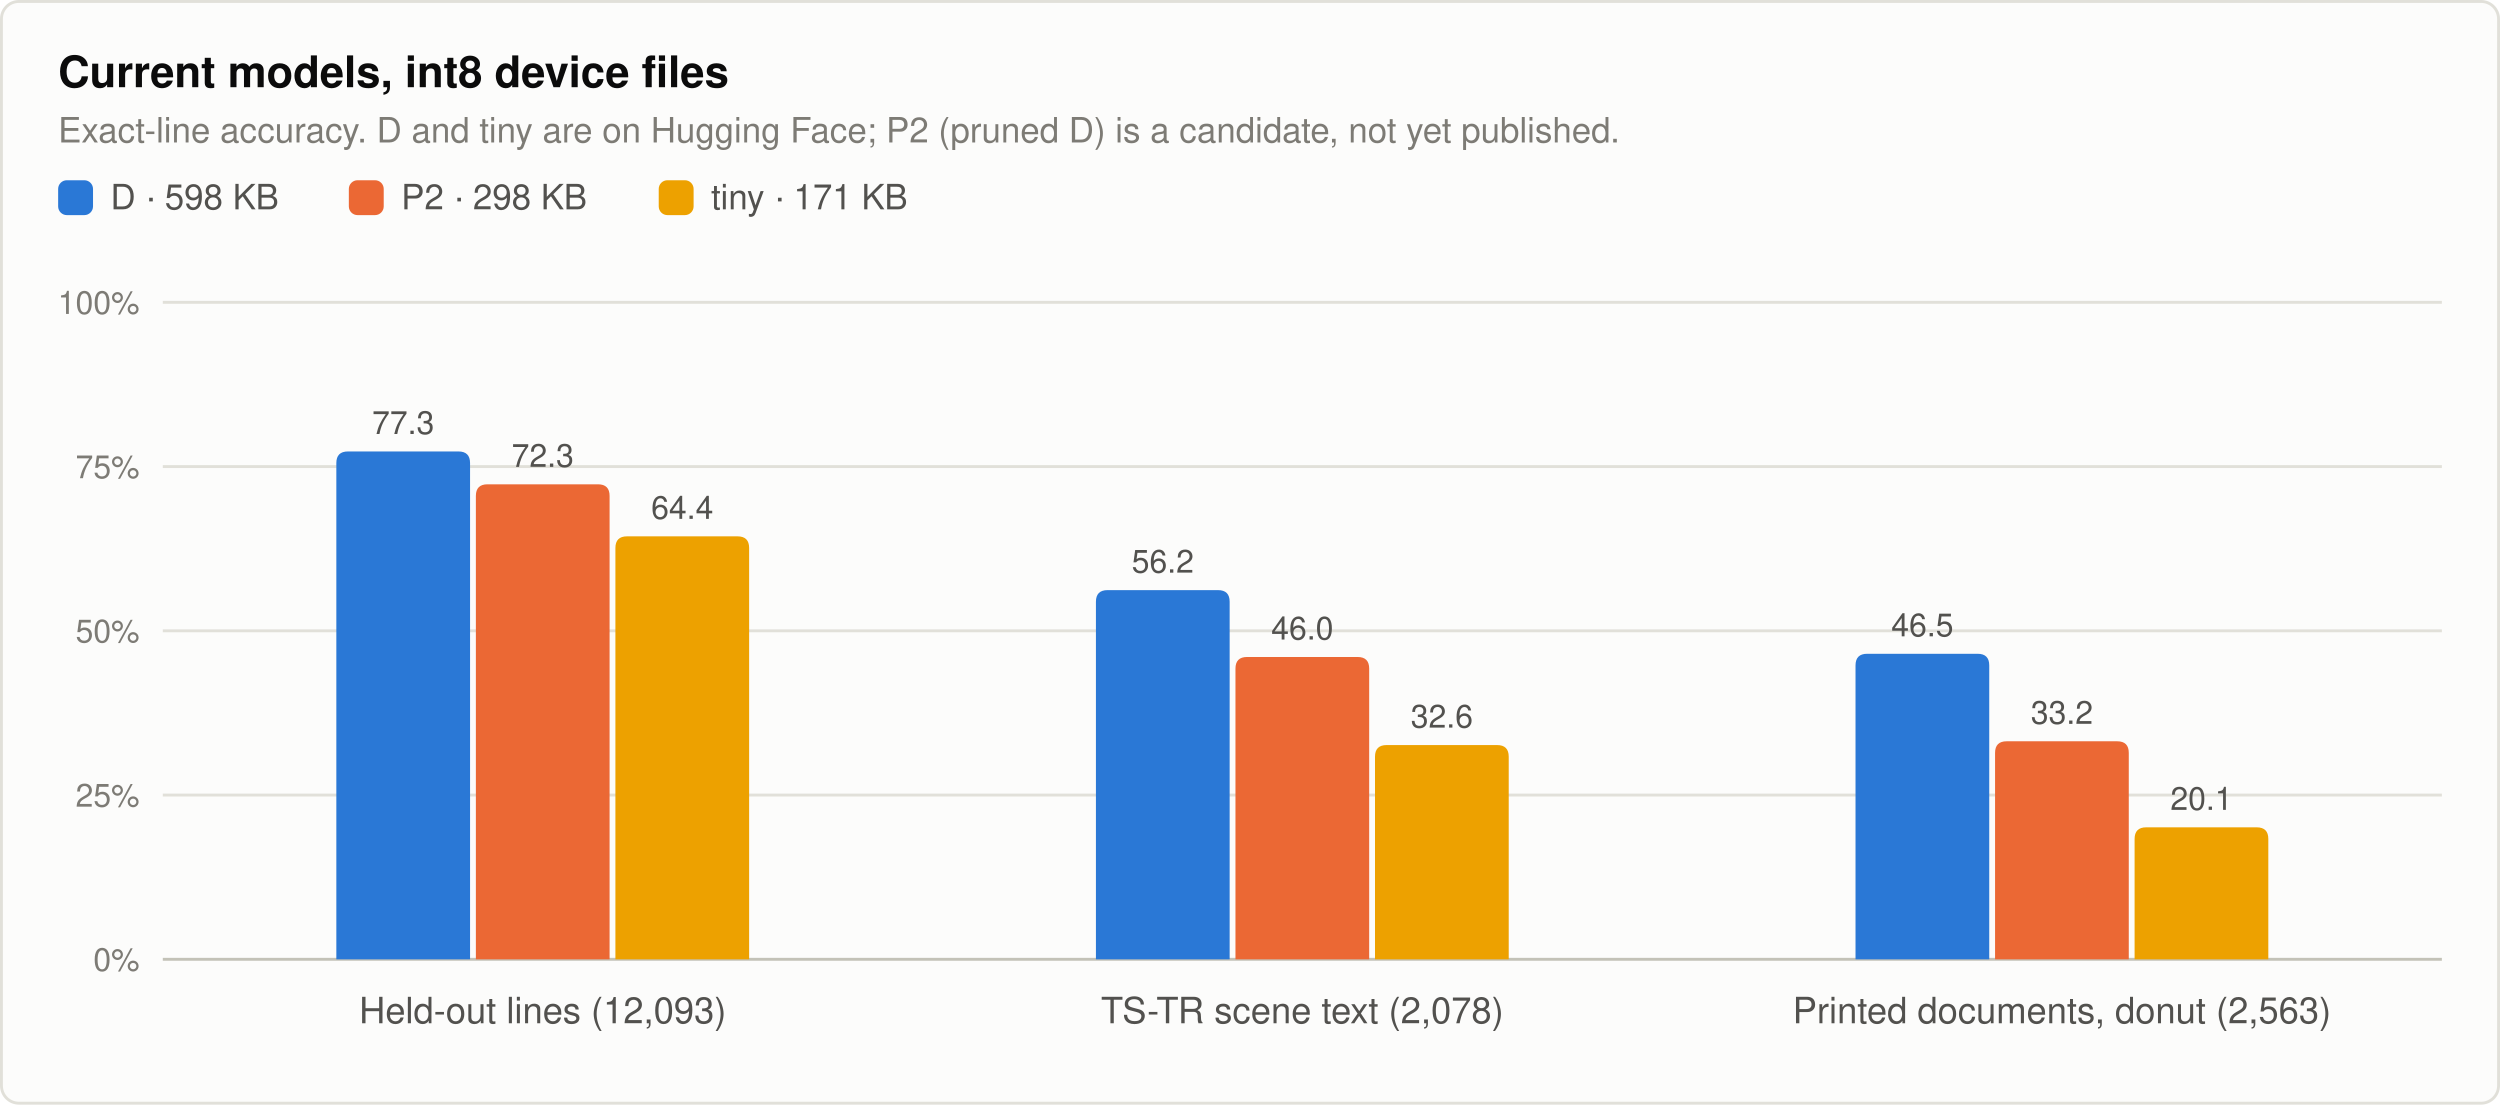
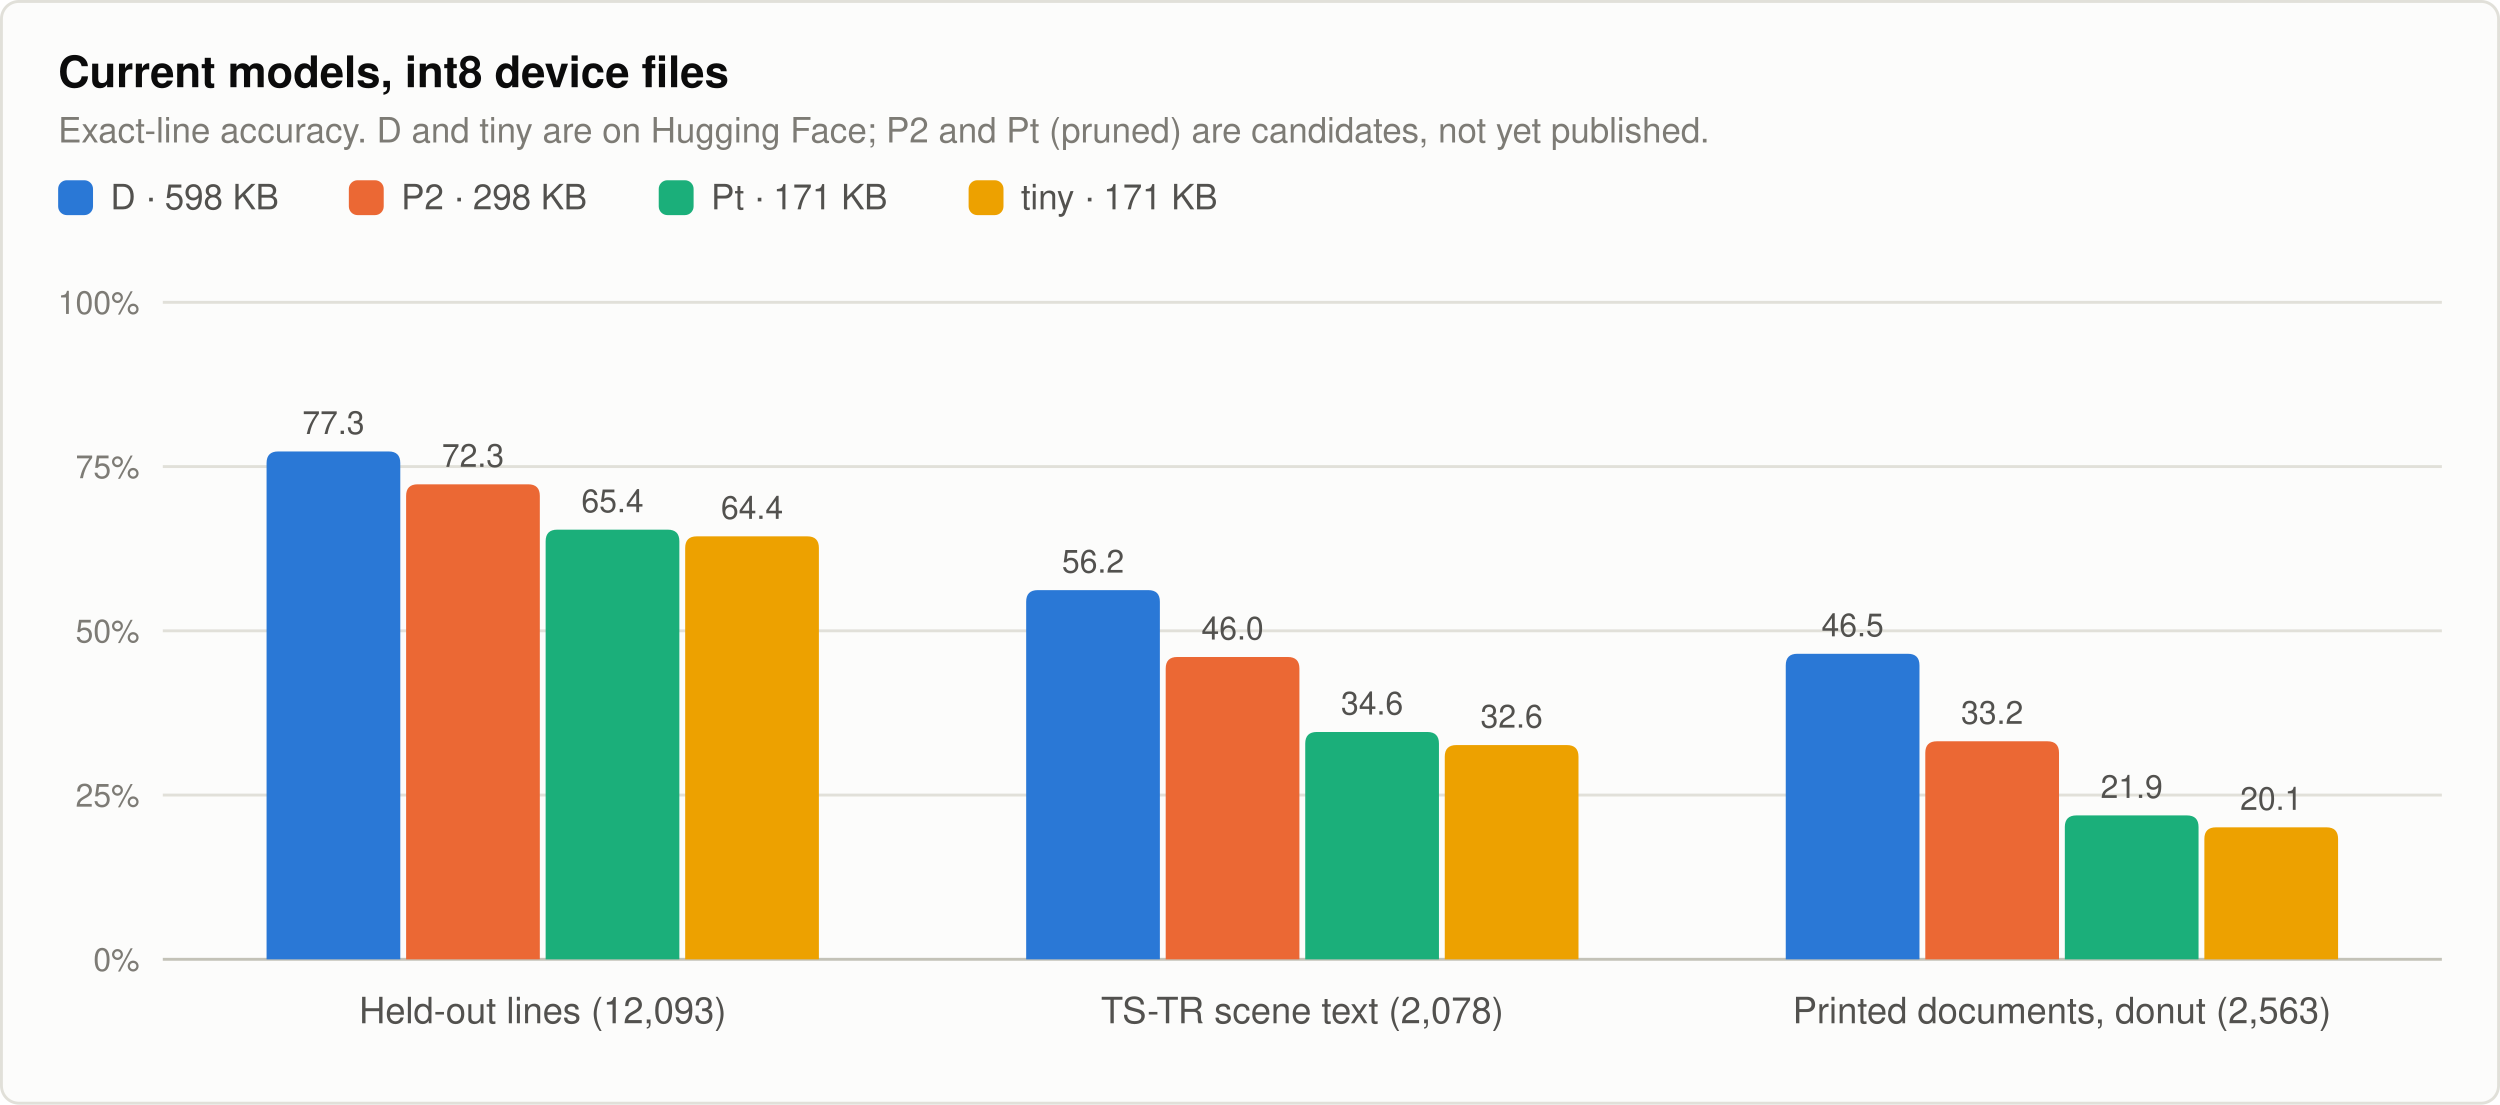
<svg xmlns="http://www.w3.org/2000/svg" viewBox="0 0 860 380" width="860" height="380" font-family="-apple-system, BlinkMacSystemFont, 'Segoe UI', Helvetica, Arial, sans-serif">
  <rect x="0.5" y="0.5" width="859" height="379" rx="6" fill="#fcfcfb" stroke="#e1e0d9" />
  <text x="20" y="30" font-size="15" font-weight="600" fill="#0b0b0b">Current models, int8 device files</text>
-   <text x="20" y="49" font-size="12" fill="#7d7b75">Exact-line accuracy. D and tiny are on Hugging Face; P2 (pruned D) is a candidate, not yet published.</text>
+   <text x="20" y="49" font-size="12" fill="#7d7b75">Exact-line accuracy. D and tiny are on Hugging Face; P2 and Pt (pruned) are candidates, not yet published.</text>
  <rect x="20" y="62" width="12" height="12" rx="3" fill="#2a78d6" />
  <text x="38" y="72" font-size="12" fill="#52514e">D · 598 KB</text>
  <rect x="120.0" y="62" width="12" height="12" rx="3" fill="#eb6834" />
  <text x="138.0" y="72" font-size="12" fill="#52514e">P2 · 298 KB</text>
-   <rect x="226.6" y="62" width="12" height="12" rx="3" fill="#eda100" />
-   <text x="244.6" y="72" font-size="12" fill="#52514e">tiny · 171 KB</text>
+   <rect x="226.6" y="62" width="12" height="12" rx="3" fill="#1baf7a" />
+   <text x="244.6" y="72" font-size="12" fill="#52514e">Pt · 171 KB</text>
+   <rect x="333.2" y="62" width="12" height="12" rx="3" fill="#eda100" />
+   <text x="351.2" y="72" font-size="12" fill="#52514e">tiny · 171 KB</text>
  <line x1="56" x2="840" y1="330.0" y2="330.0" stroke="#c3c2b7" />
  <text x="48" y="334.0" font-size="11" text-anchor="end" fill="#7d7b75">0%</text>
  <line x1="56" x2="840" y1="273.5" y2="273.5" stroke="#e1e0d9" />
  <text x="48" y="277.5" font-size="11" text-anchor="end" fill="#7d7b75">25%</text>
  <line x1="56" x2="840" y1="217.0" y2="217.0" stroke="#e1e0d9" />
  <text x="48" y="221.0" font-size="11" text-anchor="end" fill="#7d7b75">50%</text>
  <line x1="56" x2="840" y1="160.5" y2="160.5" stroke="#e1e0d9" />
  <text x="48" y="164.5" font-size="11" text-anchor="end" fill="#7d7b75">75%</text>
  <line x1="56" x2="840" y1="104.0" y2="104.0" stroke="#e1e0d9" />
  <text x="48" y="108.0" font-size="11" text-anchor="end" fill="#7d7b75">100%</text>
-   <path d="M115.7,330.0 V159.3 Q115.7,155.3 119.7,155.3 H157.7 Q161.7,155.3 161.7,159.3 V330.0 Z" fill="#2a78d6" />
-   <text x="138.7" y="149.3" font-size="11" text-anchor="middle" fill="#52514e">77.3</text>
-   <path d="M163.7,330.0 V170.6 Q163.7,166.6 167.7,166.6 H205.7 Q209.7,166.6 209.7,170.6 V330.0 Z" fill="#eb6834" />
-   <text x="186.7" y="160.6" font-size="11" text-anchor="middle" fill="#52514e">72.3</text>
-   <path d="M211.7,330.0 V188.5 Q211.7,184.5 215.7,184.5 H253.7 Q257.7,184.5 257.7,188.5 V330.0 Z" fill="#eda100" />
-   <text x="234.7" y="178.5" font-size="11" text-anchor="middle" fill="#52514e">64.4</text>
+   <path d="M91.7,330.0 V159.3 Q91.7,155.3 95.7,155.3 H133.7 Q137.7,155.3 137.7,159.3 V330.0 Z" fill="#2a78d6" />
+   <text x="114.7" y="149.3" font-size="11" text-anchor="middle" fill="#52514e">77.3</text>
+   <path d="M139.7,330.0 V170.6 Q139.7,166.6 143.7,166.6 H181.7 Q185.7,166.6 185.7,170.6 V330.0 Z" fill="#eb6834" />
+   <text x="162.7" y="160.6" font-size="11" text-anchor="middle" fill="#52514e">72.3</text>
+   <path d="M187.7,330.0 V186.2 Q187.7,182.2 191.7,182.2 H229.7 Q233.7,182.2 233.7,186.2 V330.0 Z" fill="#1baf7a" />
+   <text x="210.7" y="176.2" font-size="11" text-anchor="middle" fill="#52514e">65.4</text>
+   <path d="M235.7,330.0 V188.5 Q235.7,184.5 239.7,184.5 H277.7 Q281.7,184.5 281.7,188.5 V330.0 Z" fill="#eda100" />
+   <text x="258.7" y="178.5" font-size="11" text-anchor="middle" fill="#52514e">64.4</text>
  <text x="186.7" y="352" font-size="12.5" text-anchor="middle" fill="#52514e">Held-out lines (12,093)</text>
-   <path d="M377.0,330.0 V207.0 Q377.0,203.0 381.0,203.0 H419.0 Q423.0,203.0 423.0,207.0 V330.0 Z" fill="#2a78d6" />
-   <text x="400.0" y="197.0" font-size="11" text-anchor="middle" fill="#52514e">56.2</text>
-   <path d="M425.0,330.0 V230.0 Q425.0,226.0 429.0,226.0 H467.0 Q471.0,226.0 471.0,230.0 V330.0 Z" fill="#eb6834" />
-   <text x="448.0" y="220.0" font-size="11" text-anchor="middle" fill="#52514e">46.0</text>
-   <path d="M473.0,330.0 V260.3 Q473.0,256.3 477.0,256.3 H515.0 Q519.0,256.3 519.0,260.3 V330.0 Z" fill="#eda100" />
-   <text x="496.0" y="250.3" font-size="11" text-anchor="middle" fill="#52514e">32.6</text>
+   <path d="M353.0,330.0 V207.0 Q353.0,203.0 357.0,203.0 H395.0 Q399.0,203.0 399.0,207.0 V330.0 Z" fill="#2a78d6" />
+   <text x="376.0" y="197.0" font-size="11" text-anchor="middle" fill="#52514e">56.2</text>
+   <path d="M401.0,330.0 V230.0 Q401.0,226.0 405.0,226.0 H443.0 Q447.0,226.0 447.0,230.0 V330.0 Z" fill="#eb6834" />
+   <text x="424.0" y="220.0" font-size="11" text-anchor="middle" fill="#52514e">46.0</text>
+   <path d="M449.0,330.0 V255.8 Q449.0,251.8 453.0,251.8 H491.0 Q495.0,251.8 495.0,255.8 V330.0 Z" fill="#1baf7a" />
+   <text x="472.0" y="245.8" font-size="11" text-anchor="middle" fill="#52514e">34.6</text>
+   <path d="M497.0,330.0 V260.3 Q497.0,256.3 501.0,256.3 H539.0 Q543.0,256.3 543.0,260.3 V330.0 Z" fill="#eda100" />
+   <text x="520.0" y="250.3" font-size="11" text-anchor="middle" fill="#52514e">32.6</text>
  <text x="448.0" y="352" font-size="12.5" text-anchor="middle" fill="#52514e">TS-TR scene text (2,078)</text>
-   <path d="M638.3,330.0 V228.9 Q638.3,224.9 642.3,224.9 H680.3 Q684.3,224.9 684.3,228.9 V330.0 Z" fill="#2a78d6" />
-   <text x="661.3" y="218.9" font-size="11" text-anchor="middle" fill="#52514e">46.5</text>
-   <path d="M686.3,330.0 V259.0 Q686.3,255.0 690.3,255.0 H728.3 Q732.3,255.0 732.3,259.0 V330.0 Z" fill="#eb6834" />
-   <text x="709.3" y="249.0" font-size="11" text-anchor="middle" fill="#52514e">33.2</text>
-   <path d="M734.3,330.0 V288.6 Q734.3,284.6 738.3,284.6 H776.3 Q780.3,284.6 780.3,288.6 V330.0 Z" fill="#eda100" />
-   <text x="757.3" y="278.6" font-size="11" text-anchor="middle" fill="#52514e">20.1</text>
+   <path d="M614.3,330.0 V228.9 Q614.3,224.9 618.3,224.9 H656.3 Q660.3,224.9 660.3,228.9 V330.0 Z" fill="#2a78d6" />
+   <text x="637.3" y="218.9" font-size="11" text-anchor="middle" fill="#52514e">46.5</text>
+   <path d="M662.3,330.0 V259.0 Q662.3,255.0 666.3,255.0 H704.3 Q708.3,255.0 708.3,259.0 V330.0 Z" fill="#eb6834" />
+   <text x="685.3" y="249.0" font-size="11" text-anchor="middle" fill="#52514e">33.2</text>
+   <path d="M710.3,330.0 V284.5 Q710.3,280.5 714.3,280.5 H752.3 Q756.3,280.5 756.3,284.5 V330.0 Z" fill="#1baf7a" />
+   <text x="733.3" y="274.5" font-size="11" text-anchor="middle" fill="#52514e">21.9</text>
+   <path d="M758.3,330.0 V288.6 Q758.3,284.6 762.3,284.6 H800.3 Q804.3,284.6 804.3,288.6 V330.0 Z" fill="#eda100" />
+   <text x="781.3" y="278.6" font-size="11" text-anchor="middle" fill="#52514e">20.1</text>
  <text x="709.3" y="352" font-size="12.5" text-anchor="middle" fill="#52514e">Printed documents, donut (2,563)</text>
</svg>
